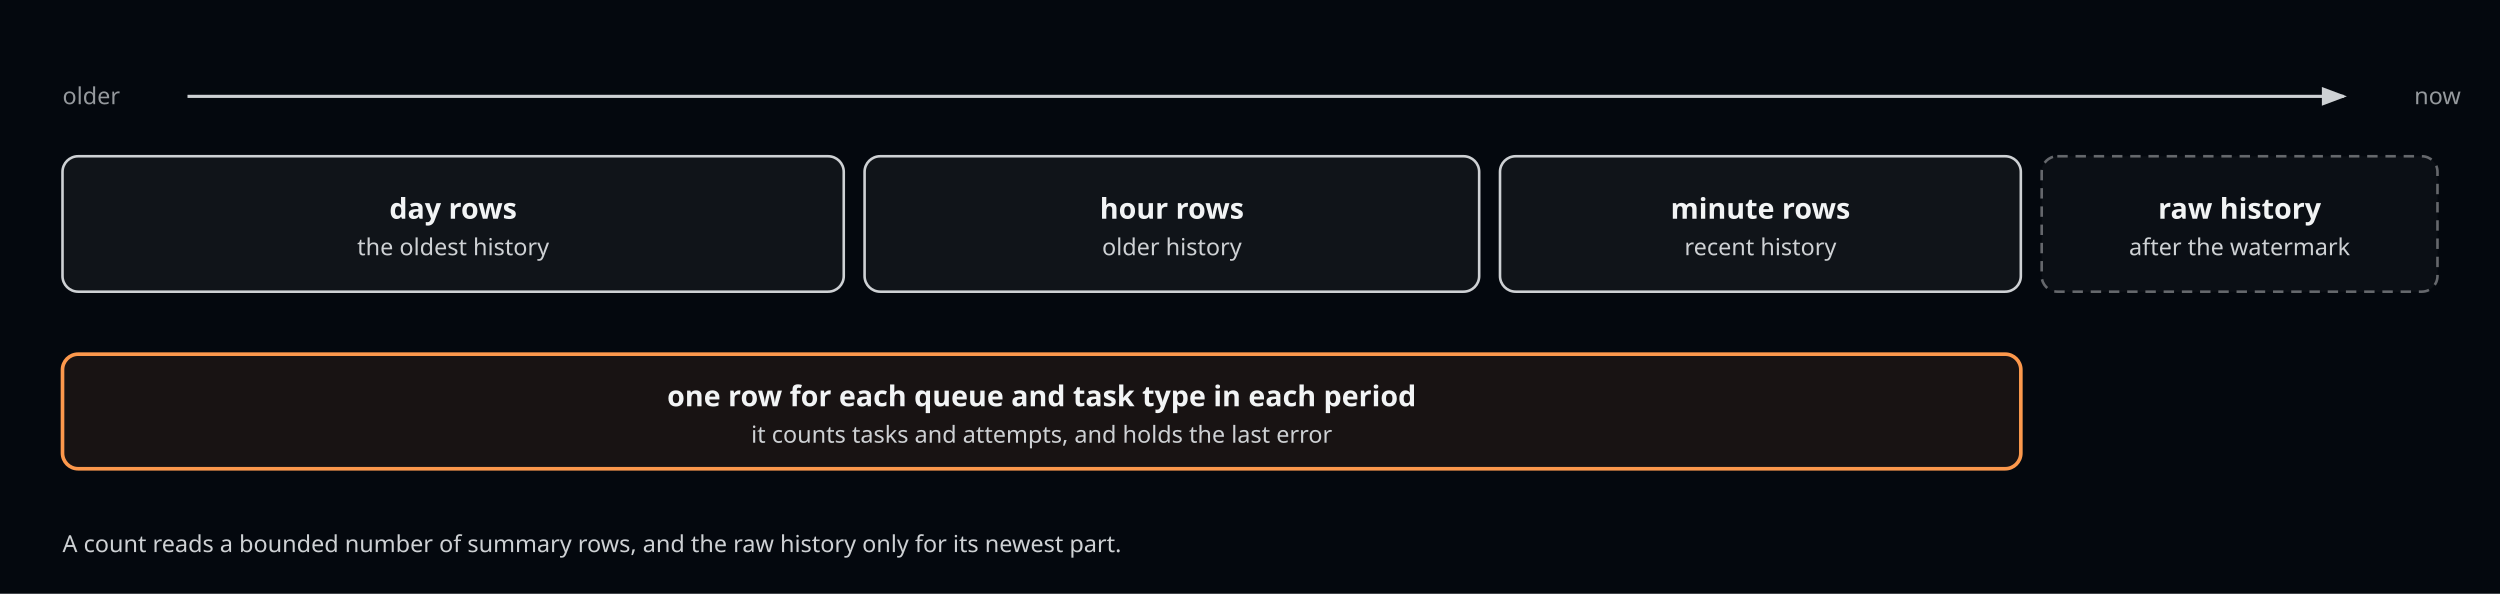
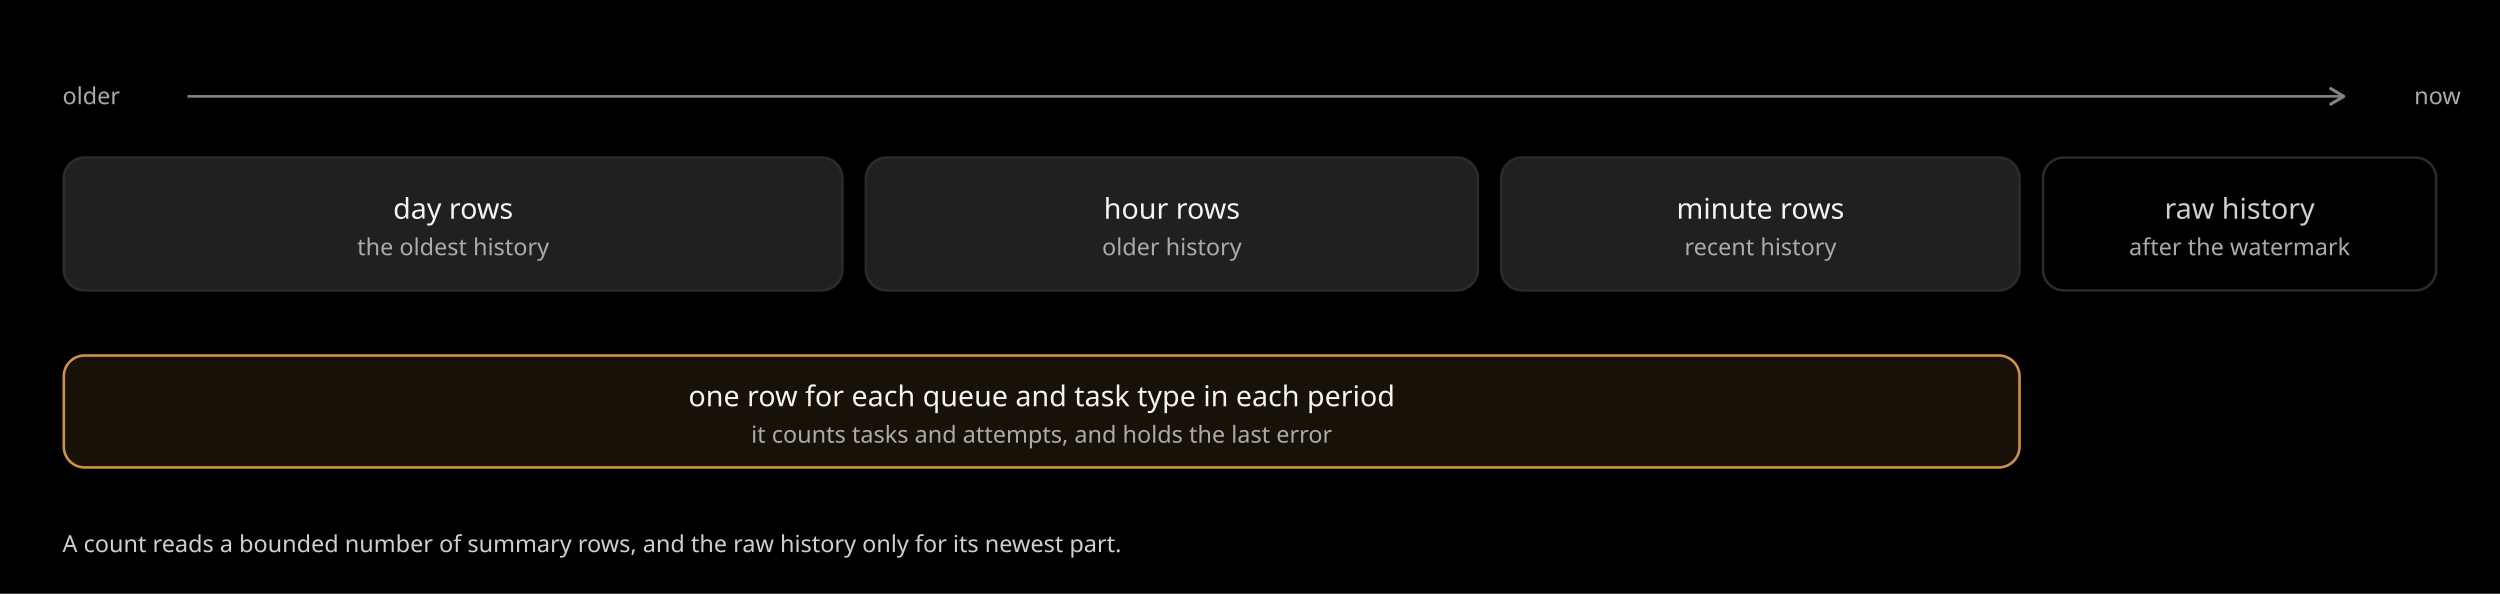
<svg xmlns="http://www.w3.org/2000/svg" viewBox="0 0 960 228" width="960" height="228" role="img" aria-labelledby="statistics-tiers-dark-title statistics-tiers-dark-desc">
  <defs>
-     <marker id="arrow-dark" markerWidth="8" markerHeight="6" refX="7" refY="3" orient="auto">
-       <polygon points="0 0, 8 3, 0 6" fill="#ced1d4" />
+     <marker id="arrow-dark" markerWidth="8" markerHeight="8" refX="6.5" refY="4" orient="auto" markerUnits="userSpaceOnUse">
+       <path d="M 1.5,1 L 6.5,4 L 1.5,7" fill="none" stroke="#838383" stroke-width="1.2" stroke-linecap="round" stroke-linejoin="round" />
    </marker>
  </defs>
-   <rect width="960" height="228" fill="#04080e" />
-   <text x="24" y="40" fill="#95999d" font-size="9" font-family="Geist Mono" font-weight="400" text-anchor="start">older</text>
-   <text x="936" y="40" fill="#95999d" font-size="9" font-family="Geist Mono" font-weight="400" text-anchor="middle">now</text>
-   <path d="M 72,37 H 900" fill="none" stroke="#ced1d4" stroke-width="1.2" marker-end="url(#arrow-dark)" />
-   <rect x="24" y="60" width="300" height="52" rx="6" fill="#04080e" />
-   <rect x="24" y="60" width="300" height="52" rx="6" fill="rgba(242,244,245,0.05)" stroke="#ced1d4" stroke-width="1" />
-   <text x="174" y="84" fill="#f2f4f5" font-size="11" font-weight="600" font-family="Geist" text-anchor="middle">day rows</text>
-   <text x="174" y="98" fill="#ced1d4" font-size="9" font-family="Geist Mono" text-anchor="middle">the oldest history</text>
-   <rect x="332" y="60" width="236" height="52" rx="6" fill="#04080e" />
-   <rect x="332" y="60" width="236" height="52" rx="6" fill="rgba(242,244,245,0.05)" stroke="#ced1d4" stroke-width="1" />
-   <text x="450" y="84" fill="#f2f4f5" font-size="11" font-weight="600" font-family="Geist" text-anchor="middle">hour rows</text>
-   <text x="450" y="98" fill="#ced1d4" font-size="9" font-family="Geist Mono" text-anchor="middle">older history</text>
-   <rect x="576" y="60" width="200" height="52" rx="6" fill="#04080e" />
-   <rect x="576" y="60" width="200" height="52" rx="6" fill="rgba(242,244,245,0.05)" stroke="#ced1d4" stroke-width="1" />
-   <text x="676" y="84" fill="#f2f4f5" font-size="11" font-weight="600" font-family="Geist" text-anchor="middle">minute rows</text>
-   <text x="676" y="98" fill="#ced1d4" font-size="9" font-family="Geist Mono" text-anchor="middle">recent history</text>
-   <rect x="784" y="60" width="152" height="52" rx="6" fill="#04080e" />
-   <rect x="784" y="60" width="152" height="52" rx="6" fill="rgba(242,244,245,0.03)" stroke="rgba(242,244,245,0.4)" stroke-width="1" stroke-dasharray="4,3" />
-   <text x="860" y="84" fill="#f2f4f5" font-size="11" font-weight="600" font-family="Geist" text-anchor="middle">raw history</text>
-   <text x="860" y="98" fill="#ced1d4" font-size="9" font-family="Geist Mono" text-anchor="middle">after the watermark</text>
-   <rect x="24" y="136" width="752" height="44" rx="6" fill="#04080e" />
-   <rect x="24" y="136" width="752" height="44" rx="6" fill="rgba(252,152,76,0.08)" stroke="#fc984c" stroke-width="1.4" />
-   <text x="400" y="156" fill="#f2f4f5" font-size="11" font-weight="600" font-family="Geist" text-anchor="middle">one row for each queue and task type in each period</text>
-   <text x="400" y="170" fill="#ced1d4" font-size="9" font-family="Geist Mono" text-anchor="middle">it counts tasks and attempts, and holds the last error</text>
-   <text x="24" y="212" fill="#ced1d4" font-size="9" font-family="Geist Mono" font-weight="400" text-anchor="start">A count reads a bounded number of summary rows, and the raw history only for its newest part.</text>
+   <rect width="960" height="228" fill="#000000" />
+   <text x="24" y="40" fill="#ababab" font-size="9" font-family="Timeless Grotesk, Geist, sans-serif" font-weight="400" text-anchor="start">older</text>
+   <text x="936" y="40" fill="#ababab" font-size="9" font-family="Timeless Grotesk, Geist, sans-serif" font-weight="400" text-anchor="middle">now</text>
+   <path d="M 72,37 H 900" fill="none" stroke="#838383" stroke-width="1" marker-end="url(#arrow-dark)" />
+   <rect x="24" y="60" width="300" height="52" rx="8" fill="#000000" />
+   <rect x="24.5" y="60.5" width="299" height="51" rx="8" fill="#202020" stroke="#2b2b2b" stroke-width="1" />
+   <text x="174" y="84" fill="#f4f4f4" font-size="11" font-weight="500" font-family="Timeless Grotesk, Geist, sans-serif" text-anchor="middle">day rows</text>
+   <text x="174" y="98" fill="#ababab" font-size="9" font-family="Timeless Grotesk, Geist, sans-serif" text-anchor="middle">the oldest history</text>
+   <rect x="332" y="60" width="236" height="52" rx="8" fill="#000000" />
+   <rect x="332.5" y="60.5" width="235" height="51" rx="8" fill="#202020" stroke="#2b2b2b" stroke-width="1" />
+   <text x="450" y="84" fill="#f4f4f4" font-size="11" font-weight="500" font-family="Timeless Grotesk, Geist, sans-serif" text-anchor="middle">hour rows</text>
+   <text x="450" y="98" fill="#ababab" font-size="9" font-family="Timeless Grotesk, Geist, sans-serif" text-anchor="middle">older history</text>
+   <rect x="576" y="60" width="200" height="52" rx="8" fill="#000000" />
+   <rect x="576.5" y="60.5" width="199" height="51" rx="8" fill="#202020" stroke="#2b2b2b" stroke-width="1" />
+   <text x="676" y="84" fill="#f4f4f4" font-size="11" font-weight="500" font-family="Timeless Grotesk, Geist, sans-serif" text-anchor="middle">minute rows</text>
+   <text x="676" y="98" fill="#ababab" font-size="9" font-family="Timeless Grotesk, Geist, sans-serif" text-anchor="middle">recent history</text>
+   <rect x="784" y="60" width="152" height="52" rx="8" fill="#000000" />
+   <rect x="784.5" y="60.5" width="151" height="51" rx="8" fill="#000000" stroke="#2b2b2b" stroke-width="1" />
+   <text x="860" y="84" fill="#cfcfcf" font-size="11" font-weight="500" font-family="Timeless Grotesk, Geist, sans-serif" text-anchor="middle">raw history</text>
+   <text x="860" y="98" fill="#ababab" font-size="9" font-family="Timeless Grotesk, Geist, sans-serif" text-anchor="middle">after the watermark</text>
+   <rect x="24" y="136" width="752" height="44" rx="8" fill="#000000" />
+   <rect x="24.5" y="136.5" width="751" height="43" rx="8" fill="rgba(207,145,72,0.12)" stroke="#cf9148" stroke-width="1" />
+   <text x="400" y="156" fill="#f4f4f4" font-size="11" font-weight="500" font-family="Timeless Grotesk, Geist, sans-serif" text-anchor="middle">one row for each queue and task type in each period</text>
+   <text x="400" y="170" fill="#ababab" font-size="9" font-family="Timeless Grotesk, Geist, sans-serif" text-anchor="middle">it counts tasks and attempts, and holds the last error</text>
+   <text x="24" y="212" fill="#cfcfcf" font-size="9" font-family="Timeless Grotesk, Geist, sans-serif" font-weight="400" text-anchor="start">A count reads a bounded number of summary rows, and the raw history only for its newest part.</text>
</svg>
